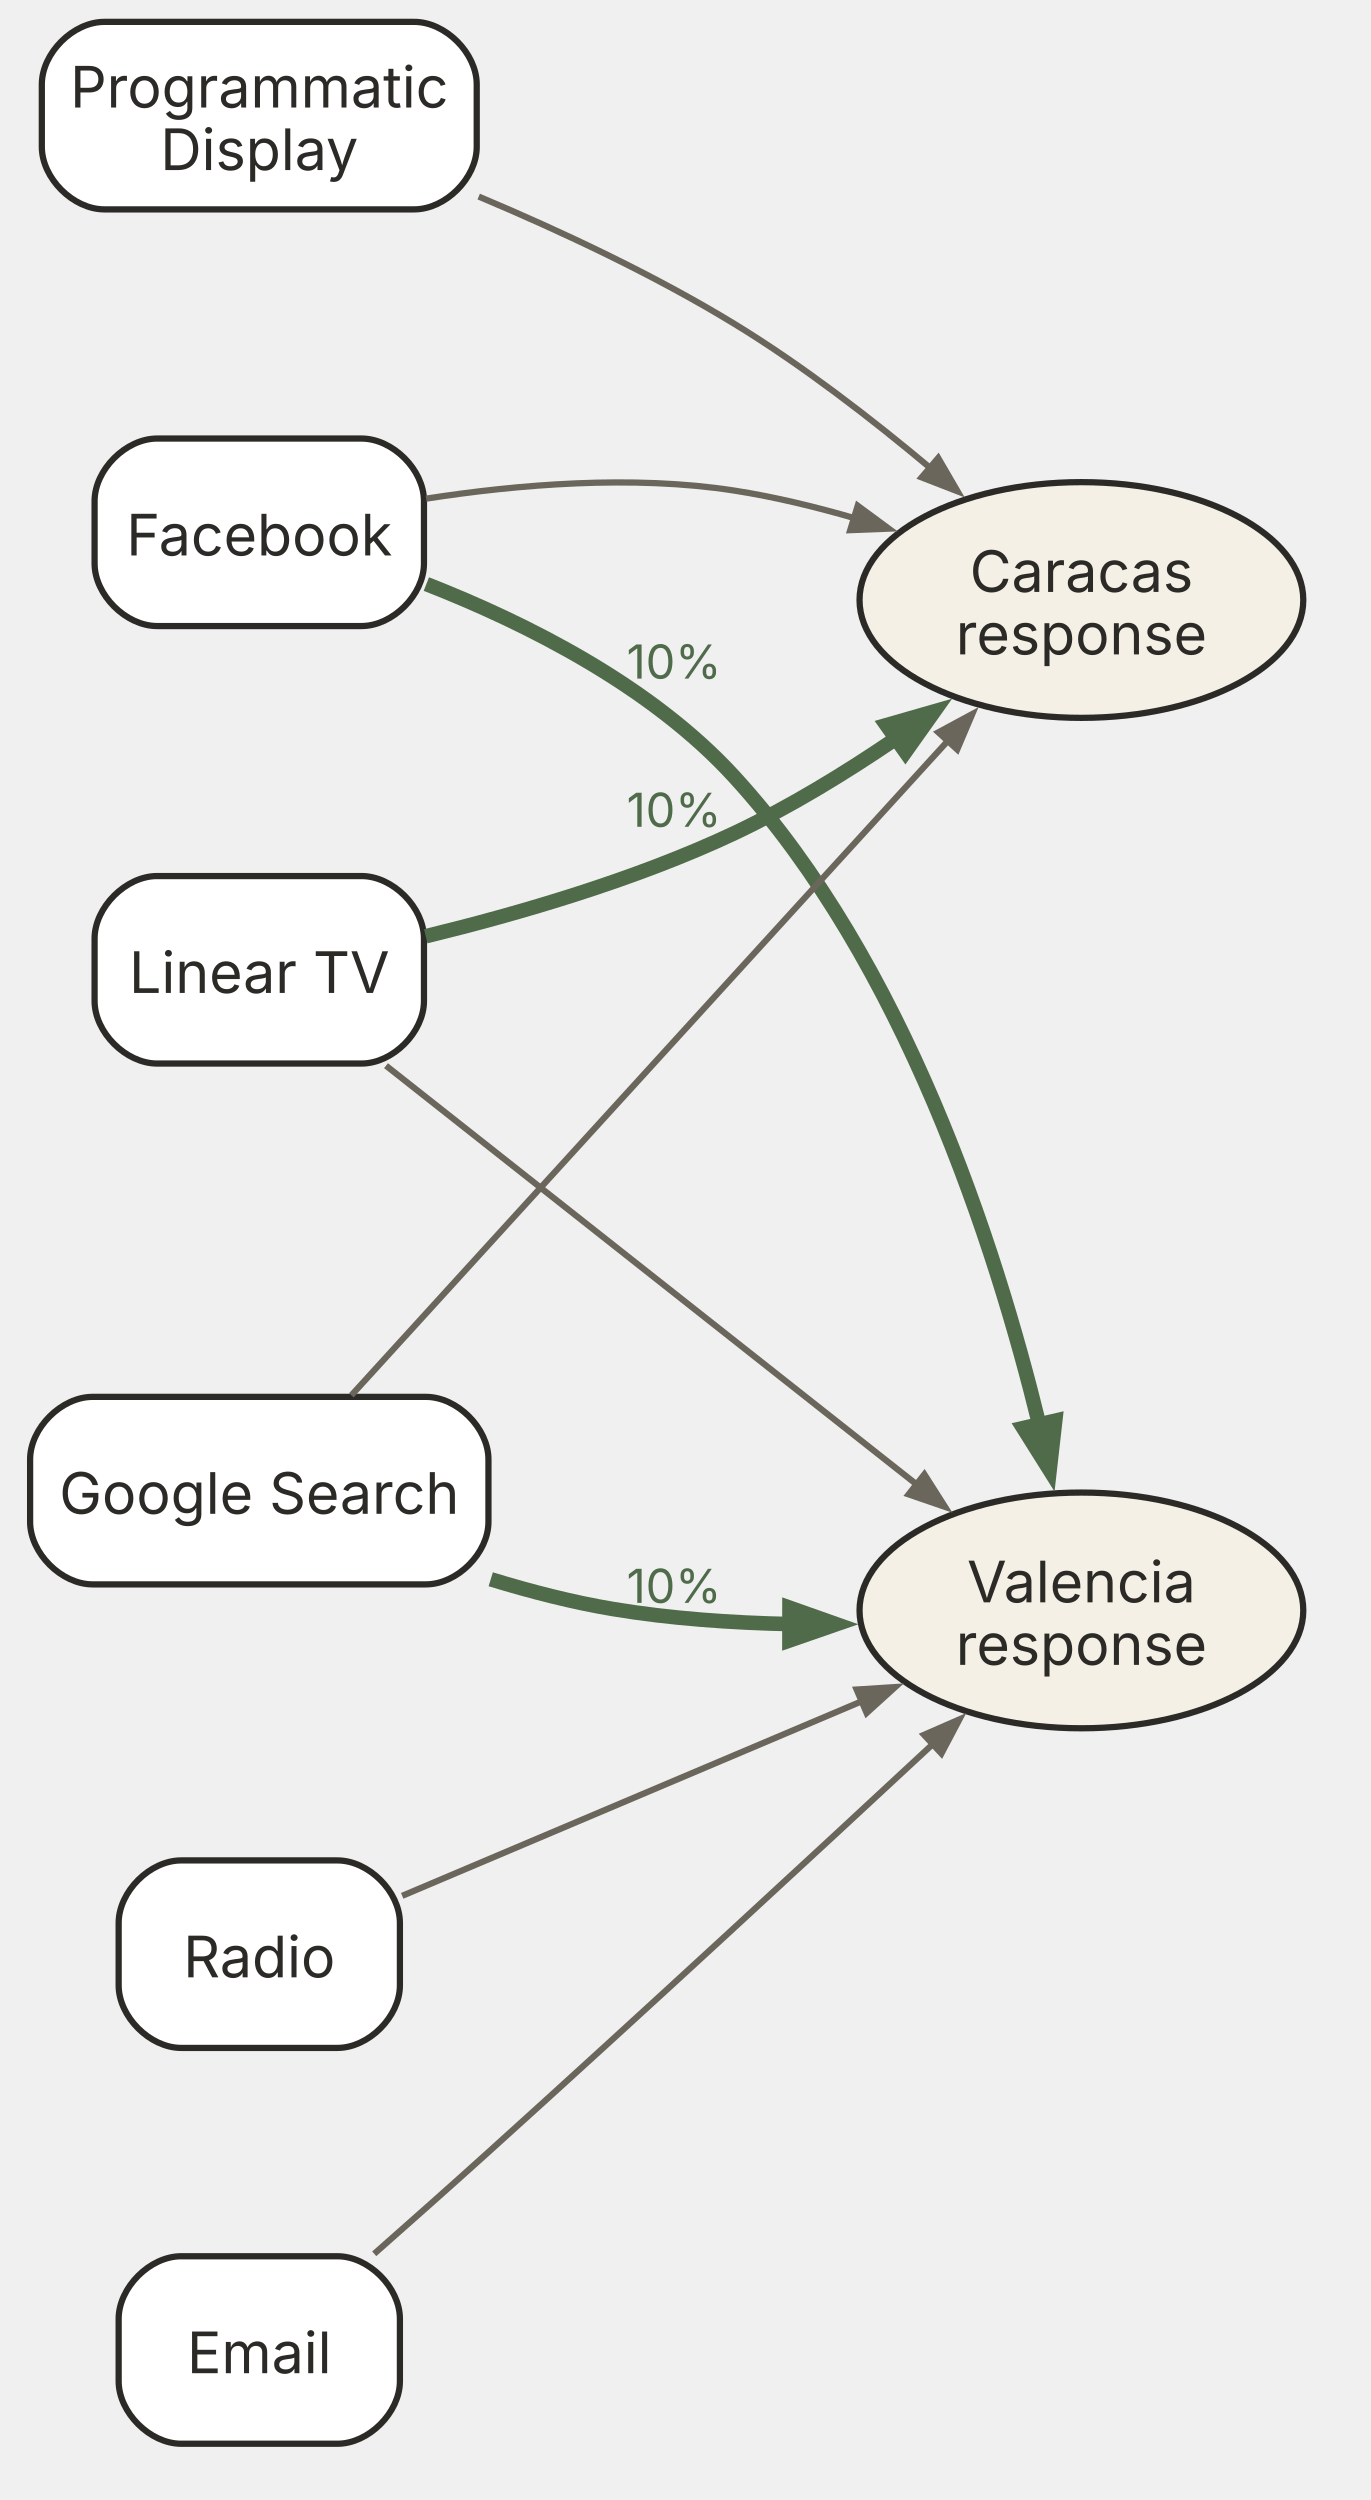
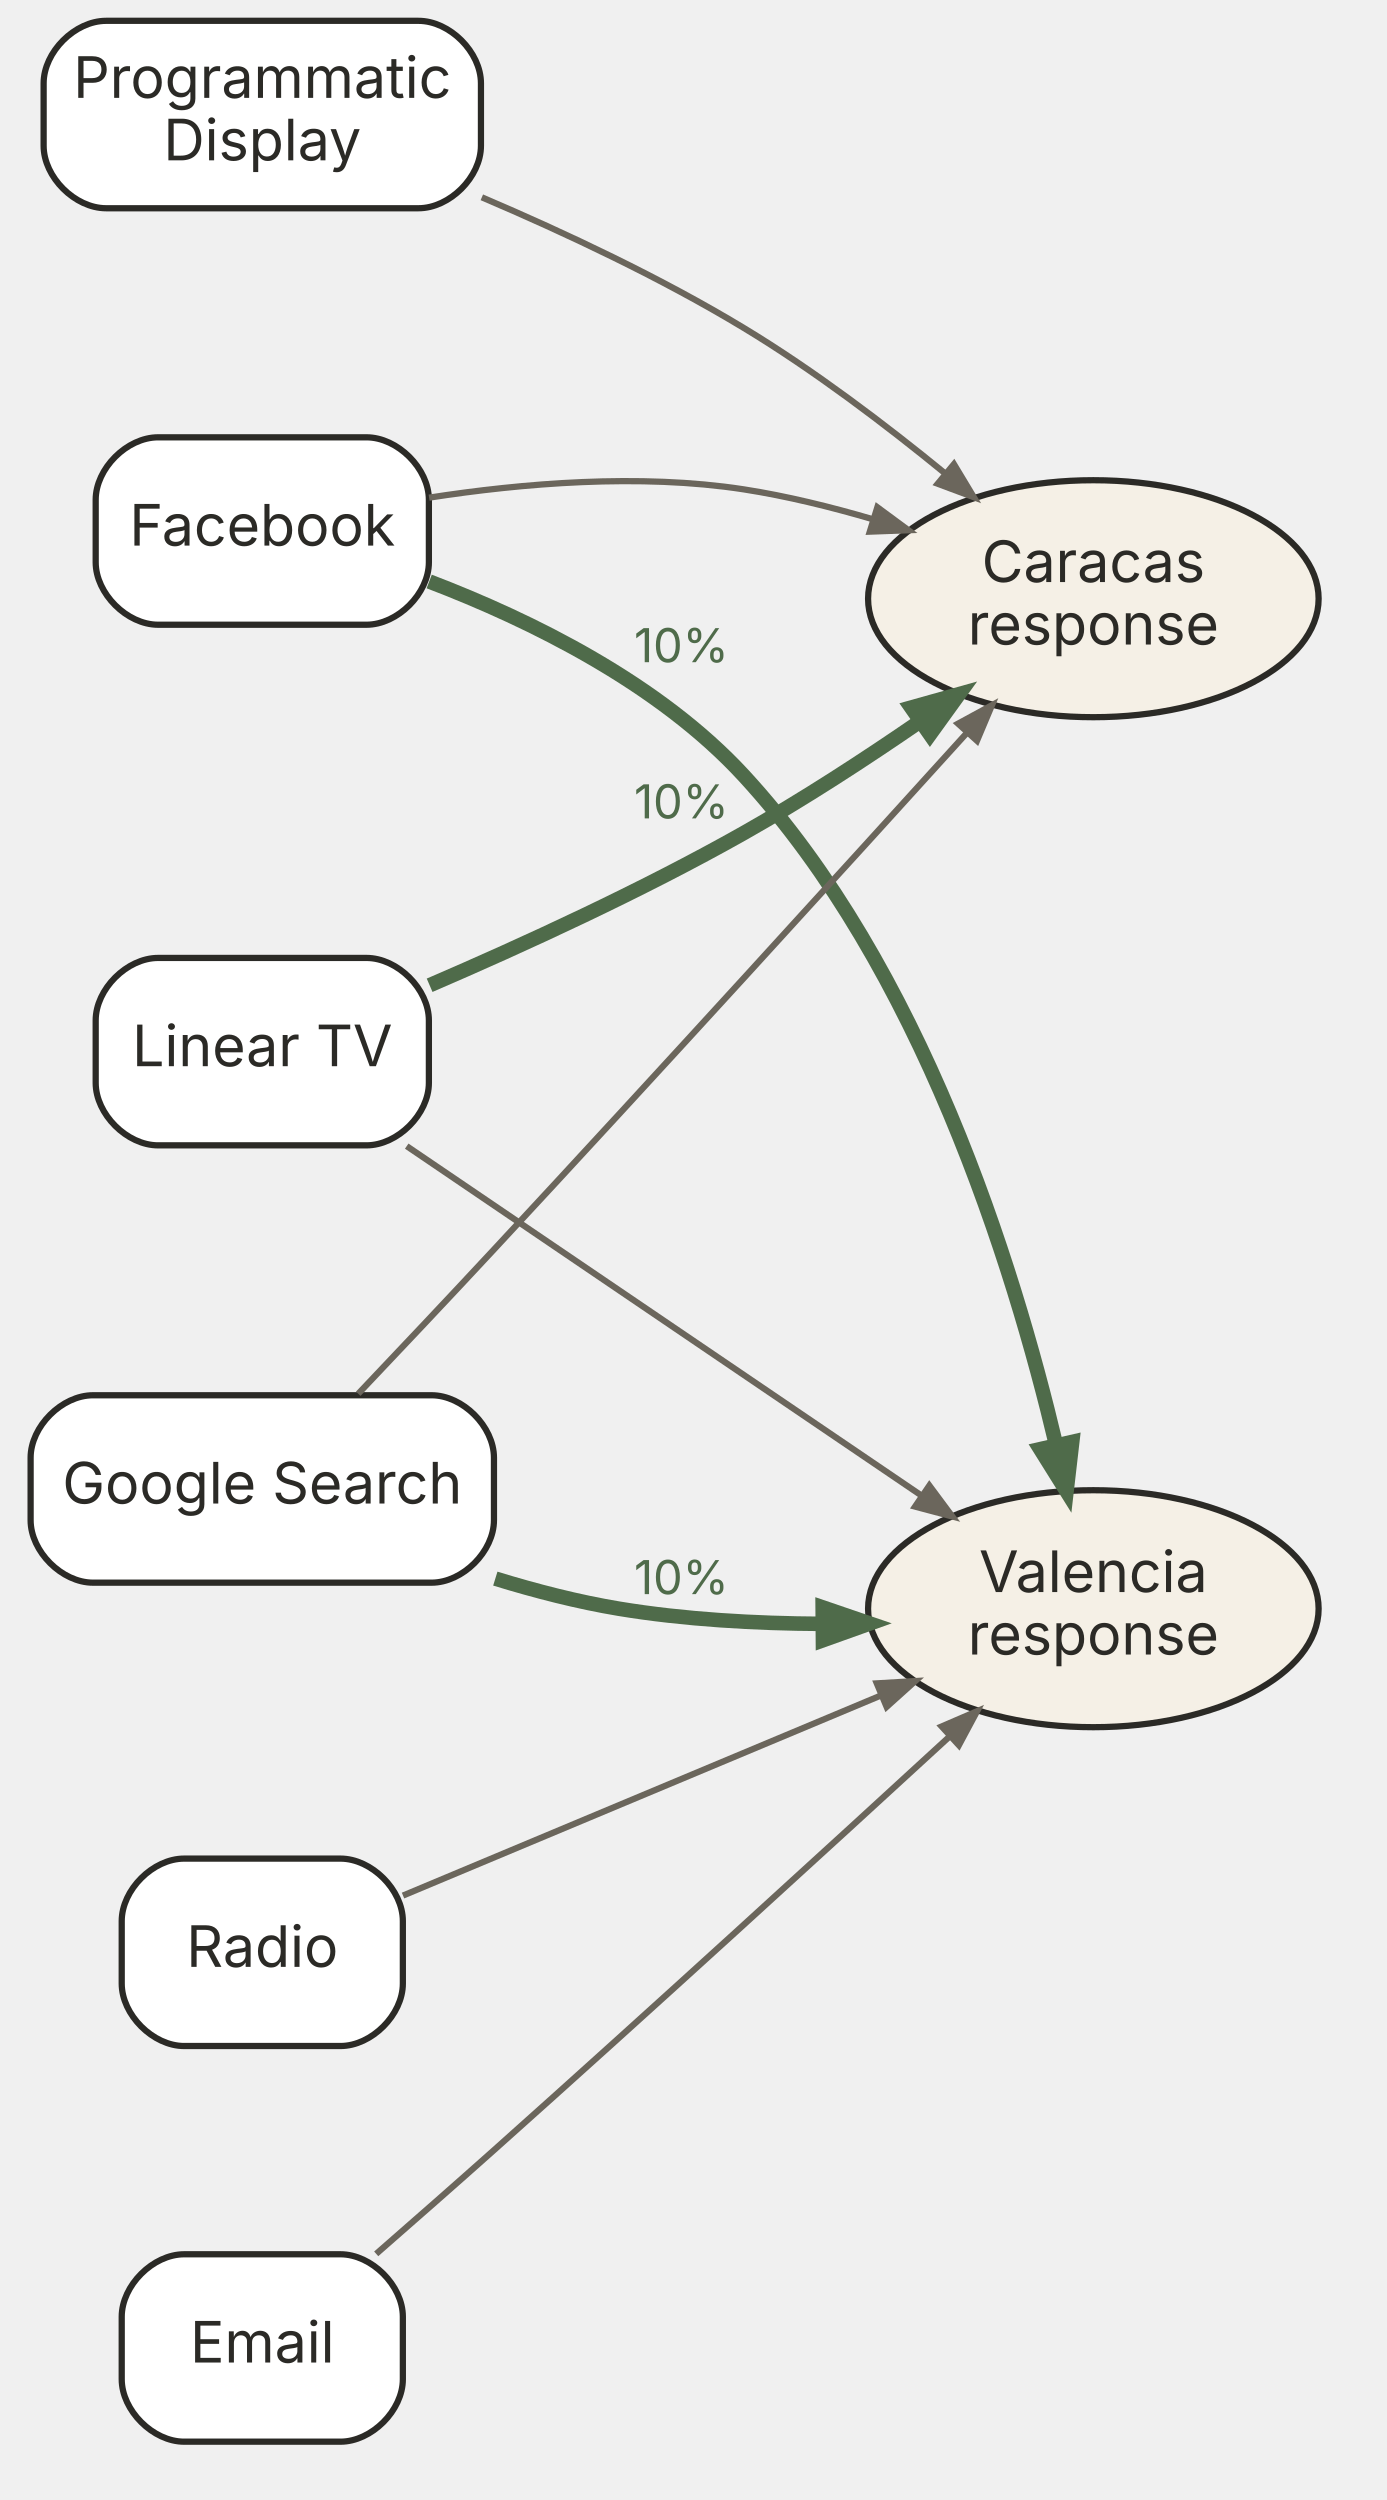
- <svg xmlns="http://www.w3.org/2000/svg" width="267pt" height="487pt" viewBox="7.00 7.00 260.00 480.00">
+ <svg xmlns="http://www.w3.org/2000/svg" width="270pt" height="487pt" viewBox="7.20 7.20 262.47 480.20">
  <g id="graph0" class="graph" transform="scale(1 1) rotate(0) translate(11.2 476.2)">
    <g id="node1" class="node">
-       <path fill="white" stroke="#2b2a26" stroke-width="1.2" d="M63.62,-385C63.62,-385 24.38,-385 24.38,-385 18.38,-385 12.38,-379 12.38,-373 12.38,-373 12.38,-361 12.38,-361 12.38,-355 18.38,-349 24.38,-349 24.38,-349 63.62,-349 63.62,-349 69.62,-349 75.62,-355 75.62,-361 75.62,-361 75.62,-373 75.62,-373 75.62,-379 69.62,-385 63.62,-385" />
-       <text xml:space="preserve" text-anchor="middle" x="44" y="-362.55" font-family="Inter" font-size="11.00" fill="#2b2a26">Facebook</text>
+       <path fill="white" stroke="#2b2a26" stroke-width="1.2" d="M64.5,-385C64.5,-385 24.5,-385 24.5,-385 18.5,-385 12.5,-379 12.5,-373 12.5,-373 12.5,-361 12.5,-361 12.5,-355 18.5,-349 24.5,-349 24.5,-349 64.5,-349 64.5,-349 70.5,-349 76.5,-355 76.5,-361 76.5,-361 76.5,-373 76.5,-373 76.5,-379 70.5,-385 64.5,-385" />
+       <text text-anchor="middle" x="44.5" y="-364.2" font-family="Inter" font-size="11.00" fill="#2b2a26">Facebook</text>
    </g>
    <g id="node4" class="node">
-       <ellipse fill="#f5f0e6" stroke="#2b2a26" stroke-width="1.2" cx="201.85" cy="-354" rx="42.6" ry="22.63" />
-       <text xml:space="preserve" text-anchor="middle" x="201.85" y="-355.55" font-family="Inter" font-size="11.00" fill="#2b2a26">Caracas</text>
-       <text xml:space="preserve" text-anchor="middle" x="201.85" y="-343.55" font-family="Inter" font-size="11.00" fill="#2b2a26">response</text>
+       <ellipse fill="#f5f0e6" stroke="#2b2a26" stroke-width="1.2" cx="204.13" cy="-354" rx="43.27" ry="22.76" />
+       <text text-anchor="middle" x="204.13" y="-357.2" font-family="Inter" font-size="11.00" fill="#2b2a26">Caracas</text>
+       <text text-anchor="middle" x="204.13" y="-345.2" font-family="Inter" font-size="11.00" fill="#2b2a26">response</text>
    </g>
    <g id="edge1" class="edge">
-       <path fill="none" stroke="#6b665c" stroke-width="1.2" d="M76.03,-373.46C93.5,-376.17 115.67,-378.06 135.25,-375 142.89,-373.81 150.85,-371.88 158.48,-369.66" />
-       <polygon fill="#6b665c" stroke="#6b665c" stroke-width="1.2" points="158.9,-372.1 164.87,-367.7 157.46,-367.41 158.9,-372.1" />
+       <path fill="none" stroke="#6b665c" stroke-width="1.2" d="M76.54,-373.41C94.31,-376.16 116.99,-378.1 137,-375 145.18,-373.73 153.74,-371.63 161.88,-369.23" />
+       <polygon fill="#6b665c" stroke="#6b665c" stroke-width="1.2" points="162.64,-371.57 168.61,-367.16 161.19,-366.88 162.64,-371.57" />
    </g>
    <g id="node8" class="node">
-       <ellipse fill="#f5f0e6" stroke="#2b2a26" stroke-width="1.2" cx="201.85" cy="-160" rx="42.6" ry="22.63" />
-       <text xml:space="preserve" text-anchor="middle" x="201.85" y="-161.55" font-family="Inter" font-size="11.00" fill="#2b2a26">Valencia</text>
-       <text xml:space="preserve" text-anchor="middle" x="201.85" y="-149.55" font-family="Inter" font-size="11.00" fill="#2b2a26">response</text>
+       <ellipse fill="#f5f0e6" stroke="#2b2a26" stroke-width="1.2" cx="204.13" cy="-160" rx="43.27" ry="22.76" />
+       <text text-anchor="middle" x="204.13" y="-163.2" font-family="Inter" font-size="11.00" fill="#2b2a26">Valencia</text>
+       <text text-anchor="middle" x="204.13" y="-151.2" font-family="Inter" font-size="11.00" fill="#2b2a26">response</text>
    </g>
    <g id="edge7" class="edge">
-       <path fill="none" stroke="#4f6b4a" stroke-width="2.8" d="M76.08,-357.06C95.31,-349.54 119.29,-337.48 135.25,-320 167.74,-284.41 185.27,-230.56 193.84,-195.33" />
-       <polygon fill="#4f6b4a" stroke="#4f6b4a" stroke-width="2.8" points="196.82,-196.43 195.75,-186.95 190.68,-195.02 196.82,-196.43" />
-       <text xml:space="preserve" text-anchor="middle" x="123.62" y="-338.91" font-family="Inter" font-size="9.00" fill="#4f6b4a"> 10% </text>
+       <path fill="none" stroke="#4f6b4a" stroke-width="2.8" d="M76.56,-357.31C96.12,-349.84 120.67,-337.74 137,-320 170.92,-283.16 188.7,-226.5 196.98,-191.42" />
+       <polygon fill="#4f6b4a" stroke="#4f6b4a" stroke-width="2.8" points="200.07,-192.04 198.98,-182.57 193.93,-190.65 200.07,-192.04" />
+       <text text-anchor="middle" x="125" y="-341.8" font-family="Inter" font-size="9.00" fill="#4f6b4a"> 10% </text>
    </g>
    <g id="node2" class="node">
-       <path fill="white" stroke="#2b2a26" stroke-width="1.2" d="M76,-201C76,-201 12,-201 12,-201 6,-201 0,-195 0,-189 0,-189 0,-177 0,-177 0,-171 6,-165 12,-165 12,-165 76,-165 76,-165 82,-165 88,-171 88,-177 88,-177 88,-189 88,-189 88,-195 82,-201 76,-201" />
-       <text xml:space="preserve" text-anchor="middle" x="44" y="-178.55" font-family="Inter" font-size="11.00" fill="#2b2a26">Google Search</text>
+       <path fill="white" stroke="#2b2a26" stroke-width="1.2" d="M77,-201C77,-201 12,-201 12,-201 6,-201 0,-195 0,-189 0,-189 0,-177 0,-177 0,-171 6,-165 12,-165 12,-165 77,-165 77,-165 83,-165 89,-171 89,-177 89,-177 89,-189 89,-189 89,-195 83,-201 77,-201" />
+       <text text-anchor="middle" x="44.5" y="-180.2" font-family="Inter" font-size="11.00" fill="#2b2a26">Google Search</text>
    </g>
    <g id="edge2" class="edge">
-       <path fill="none" stroke="#6b665c" stroke-width="1.2" d="M61.68,-201.3C89.25,-231.55 144.47,-292.13 176.44,-327.21" />
-       <polygon fill="#6b665c" stroke="#6b665c" stroke-width="1.2" points="174.38,-328.59 180.9,-332.11 178,-325.29 174.38,-328.59" />
+       <path fill="none" stroke="#6b665c" stroke-width="1.2" d="M62.93,-201.29C70.91,-209.7 80.47,-219.82 89,-229 120.62,-263.02 156.7,-302.68 179.68,-328.05" />
+       <polygon fill="#6b665c" stroke="#6b665c" stroke-width="1.2" points="178.14,-330 184.66,-333.55 181.78,-326.71 178.14,-330" />
    </g>
    <g id="edge8" class="edge">
-       <path fill="none" stroke="#4f6b4a" stroke-width="2.8" d="M88.44,-165.98C96.18,-163.61 104.24,-161.54 112,-160.25 122.94,-158.43 134.74,-157.61 146.05,-157.37" />
-       <polygon fill="#4f6b4a" stroke="#4f6b4a" stroke-width="2.8" points="145.8,-160.53 154.79,-157.35 145.79,-154.23 145.8,-160.53" />
-       <text xml:space="preserve" text-anchor="middle" x="123.62" y="-161.45" font-family="Inter" font-size="9.00" fill="#4f6b4a"> 10% </text>
+       <path fill="none" stroke="#4f6b4a" stroke-width="2.8" d="M89.26,-165.78C97.06,-163.38 105.18,-161.3 113,-160 125.55,-157.92 139.21,-157.16 152.02,-157.09" />
+       <polygon fill="#4f6b4a" stroke="#4f6b4a" stroke-width="2.8" points="152.14,-160.25 161.17,-157.16 152.19,-153.95 152.14,-160.25" />
+       <text text-anchor="middle" x="125" y="-162.8" font-family="Inter" font-size="9.00" fill="#4f6b4a"> 10% </text>
    </g>
    <g id="node3" class="node">
-       <path fill="white" stroke="#2b2a26" stroke-width="1.2" d="M73.75,-465C73.75,-465 14.25,-465 14.25,-465 8.25,-465 2.25,-459 2.25,-453 2.25,-453 2.25,-441 2.25,-441 2.25,-435 8.25,-429 14.25,-429 14.25,-429 73.75,-429 73.75,-429 79.75,-429 85.75,-435 85.75,-441 85.75,-441 85.75,-453 85.75,-453 85.75,-459 79.75,-465 73.75,-465" />
-       <text xml:space="preserve" text-anchor="middle" x="44" y="-448.55" font-family="Inter" font-size="11.00" fill="#2b2a26">Programmatic</text>
-       <text xml:space="preserve" text-anchor="middle" x="44" y="-436.55" font-family="Inter" font-size="11.00" fill="#2b2a26">Display</text>
+       <path fill="white" stroke="#2b2a26" stroke-width="1.2" d="M74.5,-465C74.5,-465 14.5,-465 14.5,-465 8.5,-465 2.5,-459 2.5,-453 2.5,-453 2.5,-441 2.5,-441 2.5,-435 8.5,-429 14.5,-429 14.5,-429 74.5,-429 74.5,-429 80.5,-429 86.5,-435 86.5,-441 86.5,-441 86.5,-453 86.5,-453 86.5,-459 80.5,-465 74.5,-465" />
+       <text text-anchor="middle" x="44.5" y="-450.2" font-family="Inter" font-size="11.00" fill="#2b2a26">Programmatic</text>
+       <text text-anchor="middle" x="44.5" y="-438.2" font-family="Inter" font-size="11.00" fill="#2b2a26">Display</text>
    </g>
    <g id="edge3" class="edge">
-       <path fill="none" stroke="#6b665c" stroke-width="1.2" d="M86.13,-431.46C101.95,-424.8 119.89,-416.38 135.25,-407 148.29,-399.04 161.6,-388.76 172.79,-379.38" />
-       <polygon fill="#6b665c" stroke="#6b665c" stroke-width="1.2" points="174.35,-381.27 178.08,-374.86 171.17,-377.54 174.35,-381.27" />
+       <path fill="none" stroke="#6b665c" stroke-width="1.2" d="M86.67,-431.1C102.81,-424.22 121.21,-415.55 137,-406 150.43,-397.88 164.23,-387.42 175.73,-378.01" />
+       <polygon fill="#6b665c" stroke="#6b665c" stroke-width="1.2" points="177.35,-379.85 181.18,-373.49 174.23,-376.08 177.35,-379.85" />
    </g>
    <g id="node5" class="node">
-       <path fill="white" stroke="#2b2a26" stroke-width="1.2" d="M63.62,-301C63.62,-301 24.38,-301 24.38,-301 18.38,-301 12.38,-295 12.38,-289 12.38,-289 12.38,-277 12.38,-277 12.38,-271 18.38,-265 24.38,-265 24.38,-265 63.62,-265 63.62,-265 69.62,-265 75.62,-271 75.62,-277 75.62,-277 75.62,-289 75.62,-289 75.62,-295 69.62,-301 63.62,-301" />
-       <text xml:space="preserve" text-anchor="middle" x="44" y="-278.55" font-family="Inter" font-size="11.00" fill="#2b2a26">Linear TV</text>
+       <path fill="white" stroke="#2b2a26" stroke-width="1.2" d="M64.5,-285C64.5,-285 24.5,-285 24.5,-285 18.5,-285 12.5,-279 12.5,-273 12.5,-273 12.5,-261 12.5,-261 12.5,-255 18.5,-249 24.5,-249 24.5,-249 64.5,-249 64.5,-249 70.5,-249 76.5,-255 76.5,-261 76.5,-261 76.5,-273 76.5,-273 76.5,-279 70.5,-285 64.5,-285" />
+       <text text-anchor="middle" x="44.5" y="-264.2" font-family="Inter" font-size="11.00" fill="#2b2a26">Linear TV</text>
    </g>
    <g id="edge9" class="edge">
-       <path fill="none" stroke="#4f6b4a" stroke-width="2.8" d="M75.96,-289.44C93.8,-293.78 116.36,-300.34 135.25,-309.25 145.83,-314.24 156.59,-320.83 166.27,-327.42" />
-       <polygon fill="#4f6b4a" stroke="#4f6b4a" stroke-width="2.8" points="164.42,-329.98 173.58,-332.61 168.06,-324.84 164.42,-329.98" />
-       <text xml:space="preserve" text-anchor="middle" x="123.62" y="-310.45" font-family="Inter" font-size="9.00" fill="#4f6b4a"> 10% </text>
+       <path fill="none" stroke="#4f6b4a" stroke-width="2.8" d="M76.64,-279.75C94.64,-287.5 117.52,-298 137,-309 148.39,-315.43 160.34,-323.21 170.91,-330.49" />
+       <polygon fill="#4f6b4a" stroke="#4f6b4a" stroke-width="2.8" points="169.15,-333.1 178.33,-335.67 172.75,-327.94 169.15,-333.1" />
+       <text text-anchor="middle" x="125" y="-311.8" font-family="Inter" font-size="9.00" fill="#4f6b4a"> 10% </text>
    </g>
    <g id="edge4" class="edge">
-       <path fill="none" stroke="#6b665c" stroke-width="1.2" d="M68.33,-264.59C95.46,-243.18 140.31,-207.78 170.22,-184.18" />
-       <polygon fill="#6b665c" stroke="#6b665c" stroke-width="1.2" points="171.7,-186.13 175.68,-179.87 168.67,-182.28 171.7,-186.13" />
+       <path fill="none" stroke="#6b665c" stroke-width="1.2" d="M72.24,-248.85C99.55,-230.31 141.95,-201.53 171.05,-181.78" />
+       <polygon fill="#6b665c" stroke="#6b665c" stroke-width="1.2" points="172.63,-183.66 177.05,-177.71 169.88,-179.61 172.63,-183.66" />
    </g>
    <g id="node6" class="node">
-       <path fill="white" stroke="#2b2a26" stroke-width="1.2" d="M59,-112C59,-112 29,-112 29,-112 23,-112 17,-106 17,-100 17,-100 17,-88 17,-88 17,-82 23,-76 29,-76 29,-76 59,-76 59,-76 65,-76 71,-82 71,-88 71,-88 71,-100 71,-100 71,-106 65,-112 59,-112" />
-       <text xml:space="preserve" text-anchor="middle" x="44" y="-89.55" font-family="Inter" font-size="11.00" fill="#2b2a26">Radio</text>
+       <path fill="white" stroke="#2b2a26" stroke-width="1.2" d="M59.5,-112C59.5,-112 29.5,-112 29.5,-112 23.5,-112 17.5,-106 17.5,-100 17.5,-100 17.5,-88 17.5,-88 17.5,-82 23.5,-76 29.5,-76 29.5,-76 59.5,-76 59.5,-76 65.5,-76 71.5,-82 71.5,-88 71.5,-88 71.5,-100 71.5,-100 71.5,-106 65.5,-112 59.5,-112" />
+       <text text-anchor="middle" x="44.5" y="-91.2" font-family="Inter" font-size="11.00" fill="#2b2a26">Radio</text>
    </g>
    <g id="edge5" class="edge">
-       <path fill="none" stroke="#6b665c" stroke-width="1.2" d="M71.44,-105.2C95.63,-115.44 131.79,-130.75 159.75,-142.59" />
-       <polygon fill="#6b665c" stroke="#6b665c" stroke-width="1.2" points="158.69,-144.81 166.1,-145.28 160.61,-140.3 158.69,-144.81" />
+       <path fill="none" stroke="#6b665c" stroke-width="1.2" d="M71.53,-104.9C96.46,-115.34 134.44,-131.24 163.2,-143.28" />
+       <polygon fill="#6b665c" stroke="#6b665c" stroke-width="1.2" points="162.53,-145.66 169.93,-146.1 164.42,-141.14 162.53,-145.66" />
    </g>
    <g id="node7" class="node">
-       <path fill="white" stroke="#2b2a26" stroke-width="1.2" d="M59,-36C59,-36 29,-36 29,-36 23,-36 17,-30 17,-24 17,-24 17,-12 17,-12 17,-6 23,0 29,0 29,0 59,0 59,0 65,0 71,-6 71,-12 71,-12 71,-24 71,-24 71,-30 65,-36 59,-36" />
-       <text xml:space="preserve" text-anchor="middle" x="44" y="-13.55" font-family="Inter" font-size="11.00" fill="#2b2a26">Email</text>
+       <path fill="white" stroke="#2b2a26" stroke-width="1.2" d="M59.5,-36C59.5,-36 29.5,-36 29.5,-36 23.5,-36 17.5,-30 17.5,-24 17.5,-24 17.5,-12 17.5,-12 17.5,-6 23.5,0 29.5,0 29.5,0 59.5,0 59.5,0 65.5,0 71.5,-6 71.5,-12 71.5,-12 71.5,-24 71.5,-24 71.5,-30 65.5,-36 59.5,-36" />
+       <text text-anchor="middle" x="44.5" y="-15.2" font-family="Inter" font-size="11.00" fill="#2b2a26">Email</text>
    </g>
    <g id="edge6" class="edge">
-       <path fill="none" stroke="#6b665c" stroke-width="1.2" d="M66.07,-36.47C73.08,-42.65 80.9,-49.59 88,-56 117.34,-82.48 150.58,-113.2 173.34,-134.35" />
-       <polygon fill="#6b665c" stroke="#6b665c" stroke-width="1.2" points="171.63,-136.11 178.43,-139.08 174.97,-132.52 171.63,-136.11" />
+       <path fill="none" stroke="#6b665c" stroke-width="1.2" d="M66.38,-36.08C73.57,-42.36 81.67,-49.46 89,-56 119.18,-82.93 153.44,-114.25 176.48,-135.42" />
+       <polygon fill="#6b665c" stroke="#6b665c" stroke-width="1.2" points="174.99,-137.38 181.8,-140.31 178.3,-133.77 174.99,-137.38" />
    </g>
  </g>
</svg>
